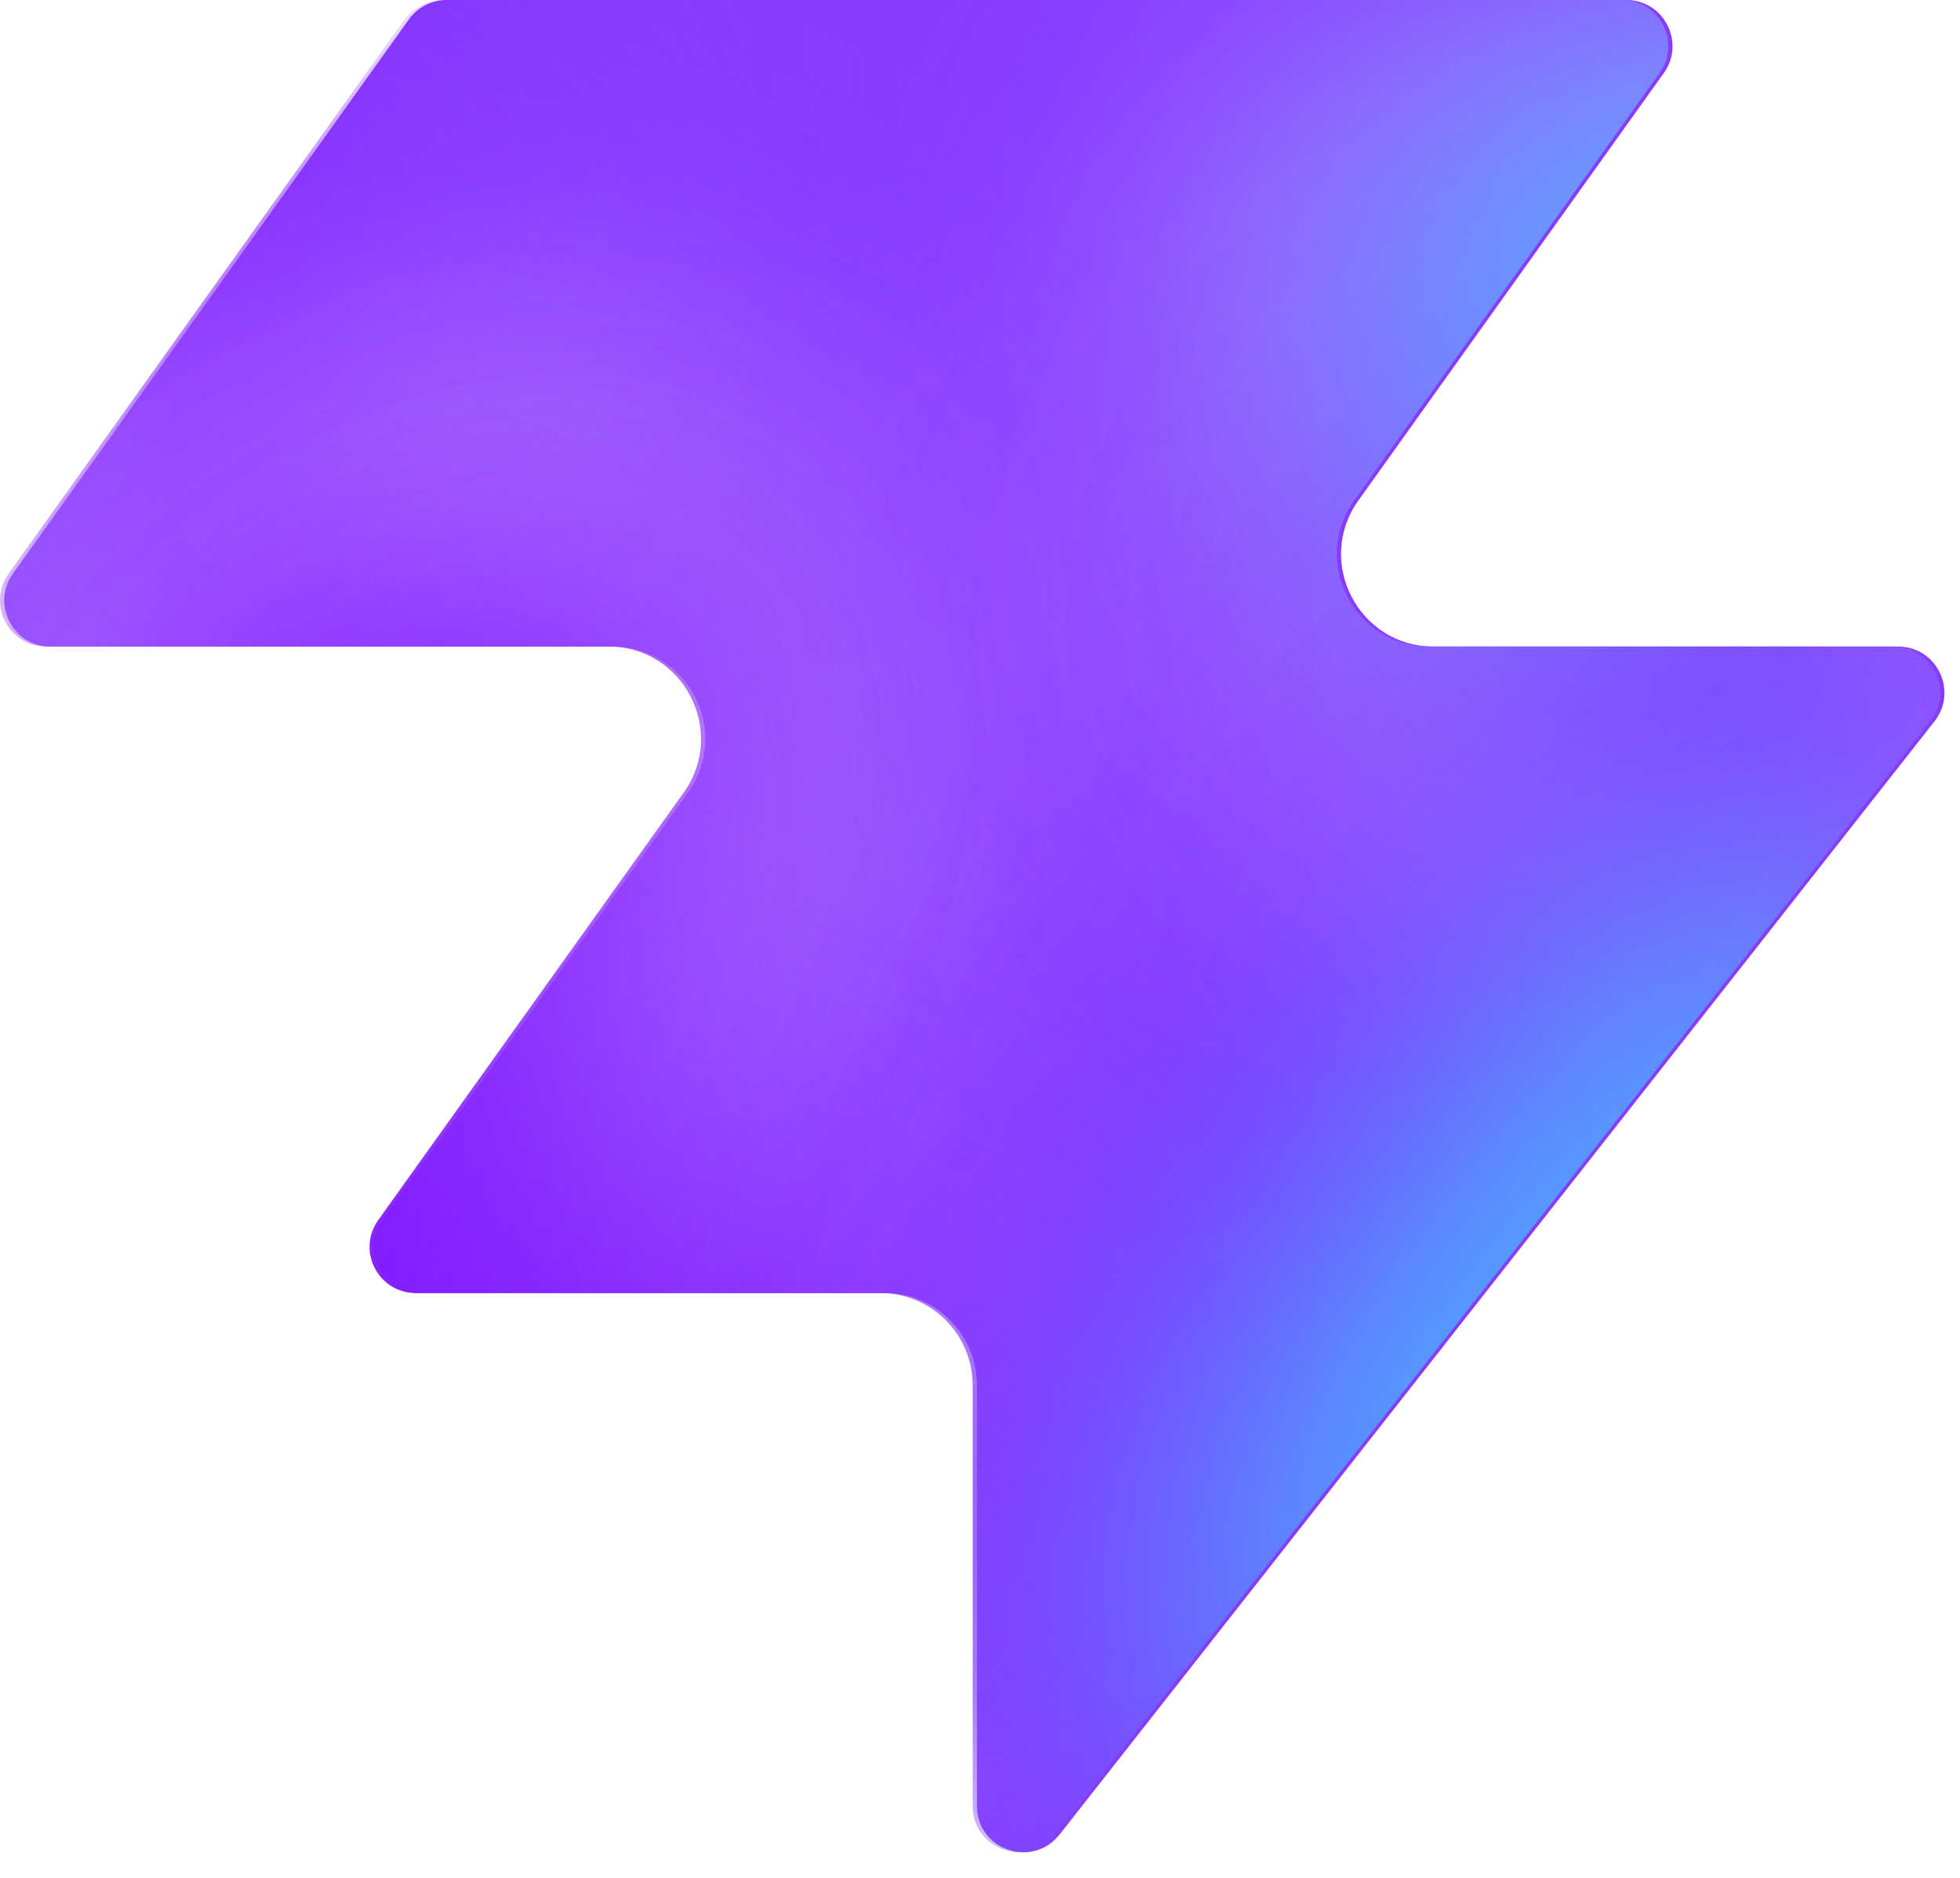
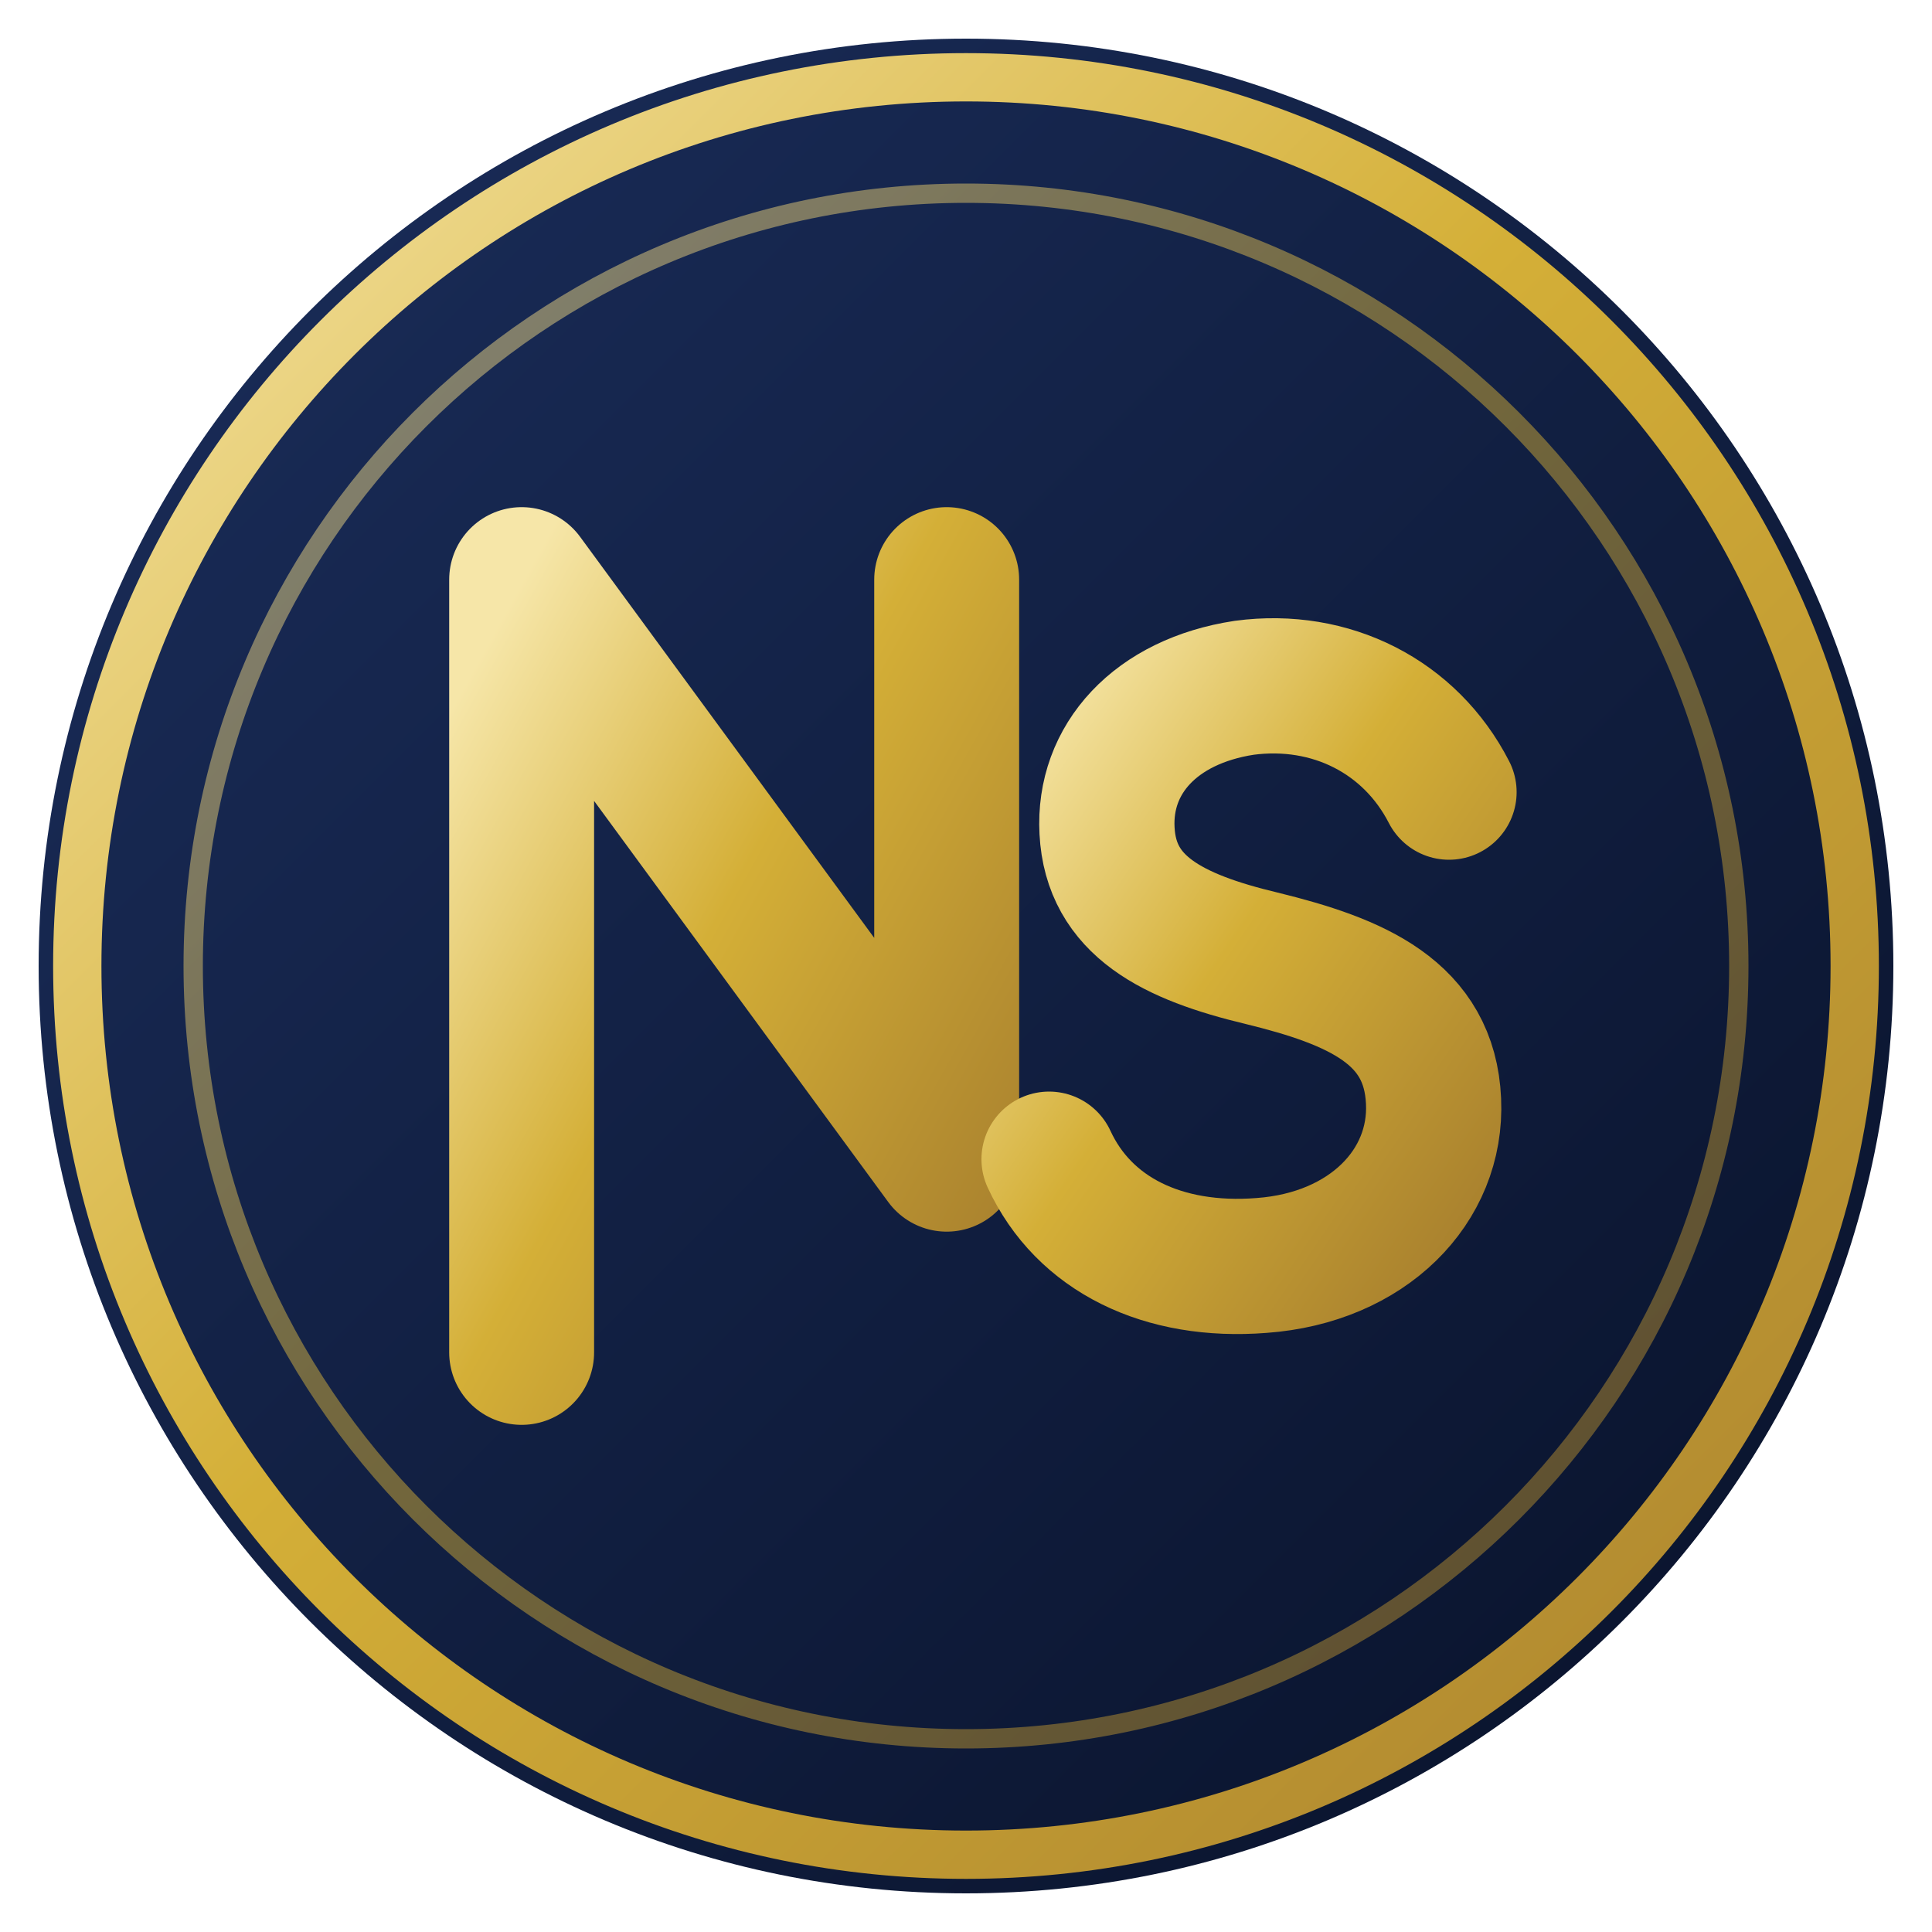
- <svg xmlns="http://www.w3.org/2000/svg" width="48" height="46" fill="none" viewBox="0 0 48 46">
-   <path fill="#863bff" d="M25.946 44.938c-.664.845-2.021.375-2.021-.698V33.937a2.26 2.26 0 0 0-2.262-2.262H10.287c-.92 0-1.456-1.04-.92-1.788l7.48-10.471c1.07-1.497 0-3.578-1.842-3.578H1.237c-.92 0-1.456-1.04-.92-1.788L10.013.474c.214-.297.556-.474.92-.474h28.894c.92 0 1.456 1.04.92 1.788l-7.48 10.471c-1.07 1.498 0 3.579 1.842 3.579h11.377c.943 0 1.473 1.088.89 1.83L25.947 44.94z" style="fill:#863bff;fill:color(display-p3 .525 .23 1);fill-opacity:1" />
-   <mask id="a" width="48" height="46" x="0" y="0" maskUnits="userSpaceOnUse" style="mask-type:alpha">
-     <path fill="#000" d="M25.842 44.938c-.664.844-2.021.375-2.021-.698V33.937a2.26 2.26 0 0 0-2.262-2.262H10.183c-.92 0-1.456-1.04-.92-1.788l7.48-10.471c1.07-1.498 0-3.579-1.842-3.579H1.133c-.92 0-1.456-1.04-.92-1.787L9.91.473c.214-.297.556-.474.92-.474h28.894c.92 0 1.456 1.04.92 1.788l-7.48 10.471c-1.07 1.498 0 3.578 1.842 3.578h11.377c.943 0 1.473 1.088.89 1.832L25.843 44.94z" style="fill:#000;fill-opacity:1" />
-   </mask>
-   <g mask="url(#a)">
-     <g filter="url(#b)">
-       <ellipse cx="5.508" cy="14.704" fill="#ede6ff" rx="5.508" ry="14.704" style="fill:#ede6ff;fill:color(display-p3 .927 .903 1);fill-opacity:1" transform="matrix(.00324 1 1 -.00324 -4.47 31.516)" />
-     </g>
-     <g filter="url(#c)">
-       <ellipse cx="10.399" cy="29.851" fill="#ede6ff" rx="10.399" ry="29.851" style="fill:#ede6ff;fill:color(display-p3 .927 .903 1);fill-opacity:1" transform="matrix(.00324 1 1 -.00324 -39.328 7.883)" />
-     </g>
-     <g filter="url(#d)">
-       <ellipse cx="5.508" cy="30.487" fill="#7e14ff" rx="5.508" ry="30.487" style="fill:#7e14ff;fill:color(display-p3 .492 .077 1);fill-opacity:1" transform="rotate(89.814 -25.913 -14.639)scale(1 -1)" />
-     </g>
-     <g filter="url(#e)">
-       <ellipse cx="5.508" cy="30.599" fill="#7e14ff" rx="5.508" ry="30.599" style="fill:#7e14ff;fill:color(display-p3 .492 .077 1);fill-opacity:1" transform="rotate(89.814 -32.644 -3.334)scale(1 -1)" />
-     </g>
-     <g filter="url(#f)">
-       <ellipse cx="5.508" cy="30.599" fill="#7e14ff" rx="5.508" ry="30.599" style="fill:#7e14ff;fill:color(display-p3 .492 .077 1);fill-opacity:1" transform="matrix(.00324 1 1 -.00324 -34.34 30.47)" />
-     </g>
-     <g filter="url(#g)">
-       <ellipse cx="14.072" cy="22.078" fill="#ede6ff" rx="14.072" ry="22.078" style="fill:#ede6ff;fill:color(display-p3 .927 .903 1);fill-opacity:1" transform="rotate(93.35 24.506 48.493)scale(-1 1)" />
-     </g>
-     <g filter="url(#h)">
-       <ellipse cx="3.47" cy="21.501" fill="#7e14ff" rx="3.47" ry="21.501" style="fill:#7e14ff;fill:color(display-p3 .492 .077 1);fill-opacity:1" transform="rotate(89.009 28.708 47.59)scale(-1 1)" />
-     </g>
-     <g filter="url(#i)">
-       <ellipse cx="3.47" cy="21.501" fill="#7e14ff" rx="3.47" ry="21.501" style="fill:#7e14ff;fill:color(display-p3 .492 .077 1);fill-opacity:1" transform="rotate(89.009 28.708 47.59)scale(-1 1)" />
-     </g>
-     <g filter="url(#j)">
-       <ellipse cx=".387" cy="8.972" fill="#7e14ff" rx="4.407" ry="29.108" style="fill:#7e14ff;fill:color(display-p3 .492 .077 1);fill-opacity:1" transform="rotate(39.51 .387 8.972)" />
-     </g>
-     <g filter="url(#k)">
-       <ellipse cx="47.523" cy="-6.092" fill="#7e14ff" rx="4.407" ry="29.108" style="fill:#7e14ff;fill:color(display-p3 .492 .077 1);fill-opacity:1" transform="rotate(37.892 47.523 -6.092)" />
-     </g>
-     <g filter="url(#l)">
-       <ellipse cx="41.412" cy="6.333" fill="#47bfff" rx="5.971" ry="9.665" style="fill:#47bfff;fill:color(display-p3 .28 .748 1);fill-opacity:1" transform="rotate(37.892 41.412 6.333)" />
-     </g>
-     <g filter="url(#m)">
-       <ellipse cx="-1.879" cy="38.332" fill="#7e14ff" rx="4.407" ry="29.108" style="fill:#7e14ff;fill:color(display-p3 .492 .077 1);fill-opacity:1" transform="rotate(37.892 -1.88 38.332)" />
-     </g>
-     <g filter="url(#n)">
-       <ellipse cx="-1.879" cy="38.332" fill="#7e14ff" rx="4.407" ry="29.108" style="fill:#7e14ff;fill:color(display-p3 .492 .077 1);fill-opacity:1" transform="rotate(37.892 -1.88 38.332)" />
-     </g>
-     <g filter="url(#o)">
-       <ellipse cx="35.651" cy="29.907" fill="#7e14ff" rx="4.407" ry="29.108" style="fill:#7e14ff;fill:color(display-p3 .492 .077 1);fill-opacity:1" transform="rotate(37.892 35.651 29.907)" />
-     </g>
-     <g filter="url(#p)">
-       <ellipse cx="38.418" cy="32.4" fill="#47bfff" rx="5.971" ry="15.297" style="fill:#47bfff;fill:color(display-p3 .28 .748 1);fill-opacity:1" transform="rotate(37.892 38.418 32.4)" />
-     </g>
-   </g>
+ <svg xmlns="http://www.w3.org/2000/svg" viewBox="0 0 100 100" width="100" height="100">
  <defs>
-     <filter id="b" width="60.045" height="41.654" x="-19.77" y="16.149" color-interpolation-filters="sRGB" filterUnits="userSpaceOnUse">
-       <feFlood flood-opacity="0" result="BackgroundImageFix" />
-       <feBlend in="SourceGraphic" in2="BackgroundImageFix" result="shape" />
-       <feGaussianBlur result="effect1_foregroundBlur_2002_17158" stdDeviation="7.659" />
-     </filter>
-     <filter id="c" width="90.34" height="51.437" x="-54.613" y="-7.533" color-interpolation-filters="sRGB" filterUnits="userSpaceOnUse">
-       <feFlood flood-opacity="0" result="BackgroundImageFix" />
-       <feBlend in="SourceGraphic" in2="BackgroundImageFix" result="shape" />
-       <feGaussianBlur result="effect1_foregroundBlur_2002_17158" stdDeviation="7.659" />
-     </filter>
-     <filter id="d" width="79.355" height="29.4" x="-49.64" y="2.03" color-interpolation-filters="sRGB" filterUnits="userSpaceOnUse">
-       <feFlood flood-opacity="0" result="BackgroundImageFix" />
-       <feBlend in="SourceGraphic" in2="BackgroundImageFix" result="shape" />
-       <feGaussianBlur result="effect1_foregroundBlur_2002_17158" stdDeviation="4.596" />
-     </filter>
-     <filter id="e" width="79.579" height="29.4" x="-45.045" y="20.029" color-interpolation-filters="sRGB" filterUnits="userSpaceOnUse">
-       <feFlood flood-opacity="0" result="BackgroundImageFix" />
-       <feBlend in="SourceGraphic" in2="BackgroundImageFix" result="shape" />
-       <feGaussianBlur result="effect1_foregroundBlur_2002_17158" stdDeviation="4.596" />
-     </filter>
-     <filter id="f" width="79.579" height="29.4" x="-43.513" y="21.178" color-interpolation-filters="sRGB" filterUnits="userSpaceOnUse">
-       <feFlood flood-opacity="0" result="BackgroundImageFix" />
-       <feBlend in="SourceGraphic" in2="BackgroundImageFix" result="shape" />
-       <feGaussianBlur result="effect1_foregroundBlur_2002_17158" stdDeviation="4.596" />
-     </filter>
-     <filter id="g" width="74.749" height="58.852" x="15.756" y="-17.901" color-interpolation-filters="sRGB" filterUnits="userSpaceOnUse">
-       <feFlood flood-opacity="0" result="BackgroundImageFix" />
-       <feBlend in="SourceGraphic" in2="BackgroundImageFix" result="shape" />
-       <feGaussianBlur result="effect1_foregroundBlur_2002_17158" stdDeviation="7.659" />
-     </filter>
-     <filter id="h" width="61.377" height="25.362" x="23.548" y="2.284" color-interpolation-filters="sRGB" filterUnits="userSpaceOnUse">
-       <feFlood flood-opacity="0" result="BackgroundImageFix" />
-       <feBlend in="SourceGraphic" in2="BackgroundImageFix" result="shape" />
-       <feGaussianBlur result="effect1_foregroundBlur_2002_17158" stdDeviation="4.596" />
-     </filter>
-     <filter id="i" width="61.377" height="25.362" x="23.548" y="2.284" color-interpolation-filters="sRGB" filterUnits="userSpaceOnUse">
-       <feFlood flood-opacity="0" result="BackgroundImageFix" />
-       <feBlend in="SourceGraphic" in2="BackgroundImageFix" result="shape" />
-       <feGaussianBlur result="effect1_foregroundBlur_2002_17158" stdDeviation="4.596" />
-     </filter>
-     <filter id="j" width="56.045" height="63.649" x="-27.636" y="-22.853" color-interpolation-filters="sRGB" filterUnits="userSpaceOnUse">
-       <feFlood flood-opacity="0" result="BackgroundImageFix" />
-       <feBlend in="SourceGraphic" in2="BackgroundImageFix" result="shape" />
-       <feGaussianBlur result="effect1_foregroundBlur_2002_17158" stdDeviation="4.596" />
-     </filter>
-     <filter id="k" width="54.814" height="64.646" x="20.116" y="-38.415" color-interpolation-filters="sRGB" filterUnits="userSpaceOnUse">
-       <feFlood flood-opacity="0" result="BackgroundImageFix" />
-       <feBlend in="SourceGraphic" in2="BackgroundImageFix" result="shape" />
-       <feGaussianBlur result="effect1_foregroundBlur_2002_17158" stdDeviation="4.596" />
-     </filter>
-     <filter id="l" width="33.541" height="35.313" x="24.641" y="-11.323" color-interpolation-filters="sRGB" filterUnits="userSpaceOnUse">
-       <feFlood flood-opacity="0" result="BackgroundImageFix" />
-       <feBlend in="SourceGraphic" in2="BackgroundImageFix" result="shape" />
-       <feGaussianBlur result="effect1_foregroundBlur_2002_17158" stdDeviation="4.596" />
-     </filter>
-     <filter id="m" width="54.814" height="64.646" x="-29.286" y="6.009" color-interpolation-filters="sRGB" filterUnits="userSpaceOnUse">
-       <feFlood flood-opacity="0" result="BackgroundImageFix" />
-       <feBlend in="SourceGraphic" in2="BackgroundImageFix" result="shape" />
-       <feGaussianBlur result="effect1_foregroundBlur_2002_17158" stdDeviation="4.596" />
-     </filter>
-     <filter id="n" width="54.814" height="64.646" x="-29.286" y="6.009" color-interpolation-filters="sRGB" filterUnits="userSpaceOnUse">
-       <feFlood flood-opacity="0" result="BackgroundImageFix" />
-       <feBlend in="SourceGraphic" in2="BackgroundImageFix" result="shape" />
-       <feGaussianBlur result="effect1_foregroundBlur_2002_17158" stdDeviation="4.596" />
-     </filter>
-     <filter id="o" width="54.814" height="64.646" x="8.244" y="-2.416" color-interpolation-filters="sRGB" filterUnits="userSpaceOnUse">
-       <feFlood flood-opacity="0" result="BackgroundImageFix" />
-       <feBlend in="SourceGraphic" in2="BackgroundImageFix" result="shape" />
-       <feGaussianBlur result="effect1_foregroundBlur_2002_17158" stdDeviation="4.596" />
-     </filter>
-     <filter id="p" width="39.409" height="43.623" x="18.713" y="10.588" color-interpolation-filters="sRGB" filterUnits="userSpaceOnUse">
-       <feFlood flood-opacity="0" result="BackgroundImageFix" />
-       <feBlend in="SourceGraphic" in2="BackgroundImageFix" result="shape" />
-       <feGaussianBlur result="effect1_foregroundBlur_2002_17158" stdDeviation="4.596" />
-     </filter>
+     <linearGradient id="g" x1="0" y1="0" x2="1" y2="1">
+       <stop offset="0%" stop-color="#f6e6a8" />
+       <stop offset="45%" stop-color="#d4af37" />
+       <stop offset="100%" stop-color="#a9812e" />
+     </linearGradient>
+     <linearGradient id="d" x1="0" y1="0" x2="1" y2="1">
+       <stop offset="0%" stop-color="#1b2e5c" />
+       <stop offset="100%" stop-color="#081128" />
+     </linearGradient>
  </defs>
+   <circle cx="50" cy="50" r="48" fill="url(#d)" />
+   <circle cx="50" cy="50" r="46" fill="none" stroke="url(#g)" stroke-width="2.5" />
+   <circle cx="50" cy="50" r="40" fill="none" stroke="url(#g)" stroke-width="1" opacity="0.5" />
+   <path d="M27 70V30l22 30V30" fill="none" stroke="url(#g)" stroke-width="7.5" stroke-linecap="round" stroke-linejoin="round" />
+   <path d="M75 41c-2-3.9-6.1-6-10.6-5.4-4.6.7-7.3 3.7-7.1 7.4.2 3.9 3.4 5.5 8 6.6 4.9 1.2 8.7 2.8 8.9 7.4.2 4.4-3.4 8.1-8.9 8.5-5.1.4-9.2-1.6-11-5.5" fill="none" stroke="url(#g)" stroke-width="7" stroke-linecap="round" />
</svg>
